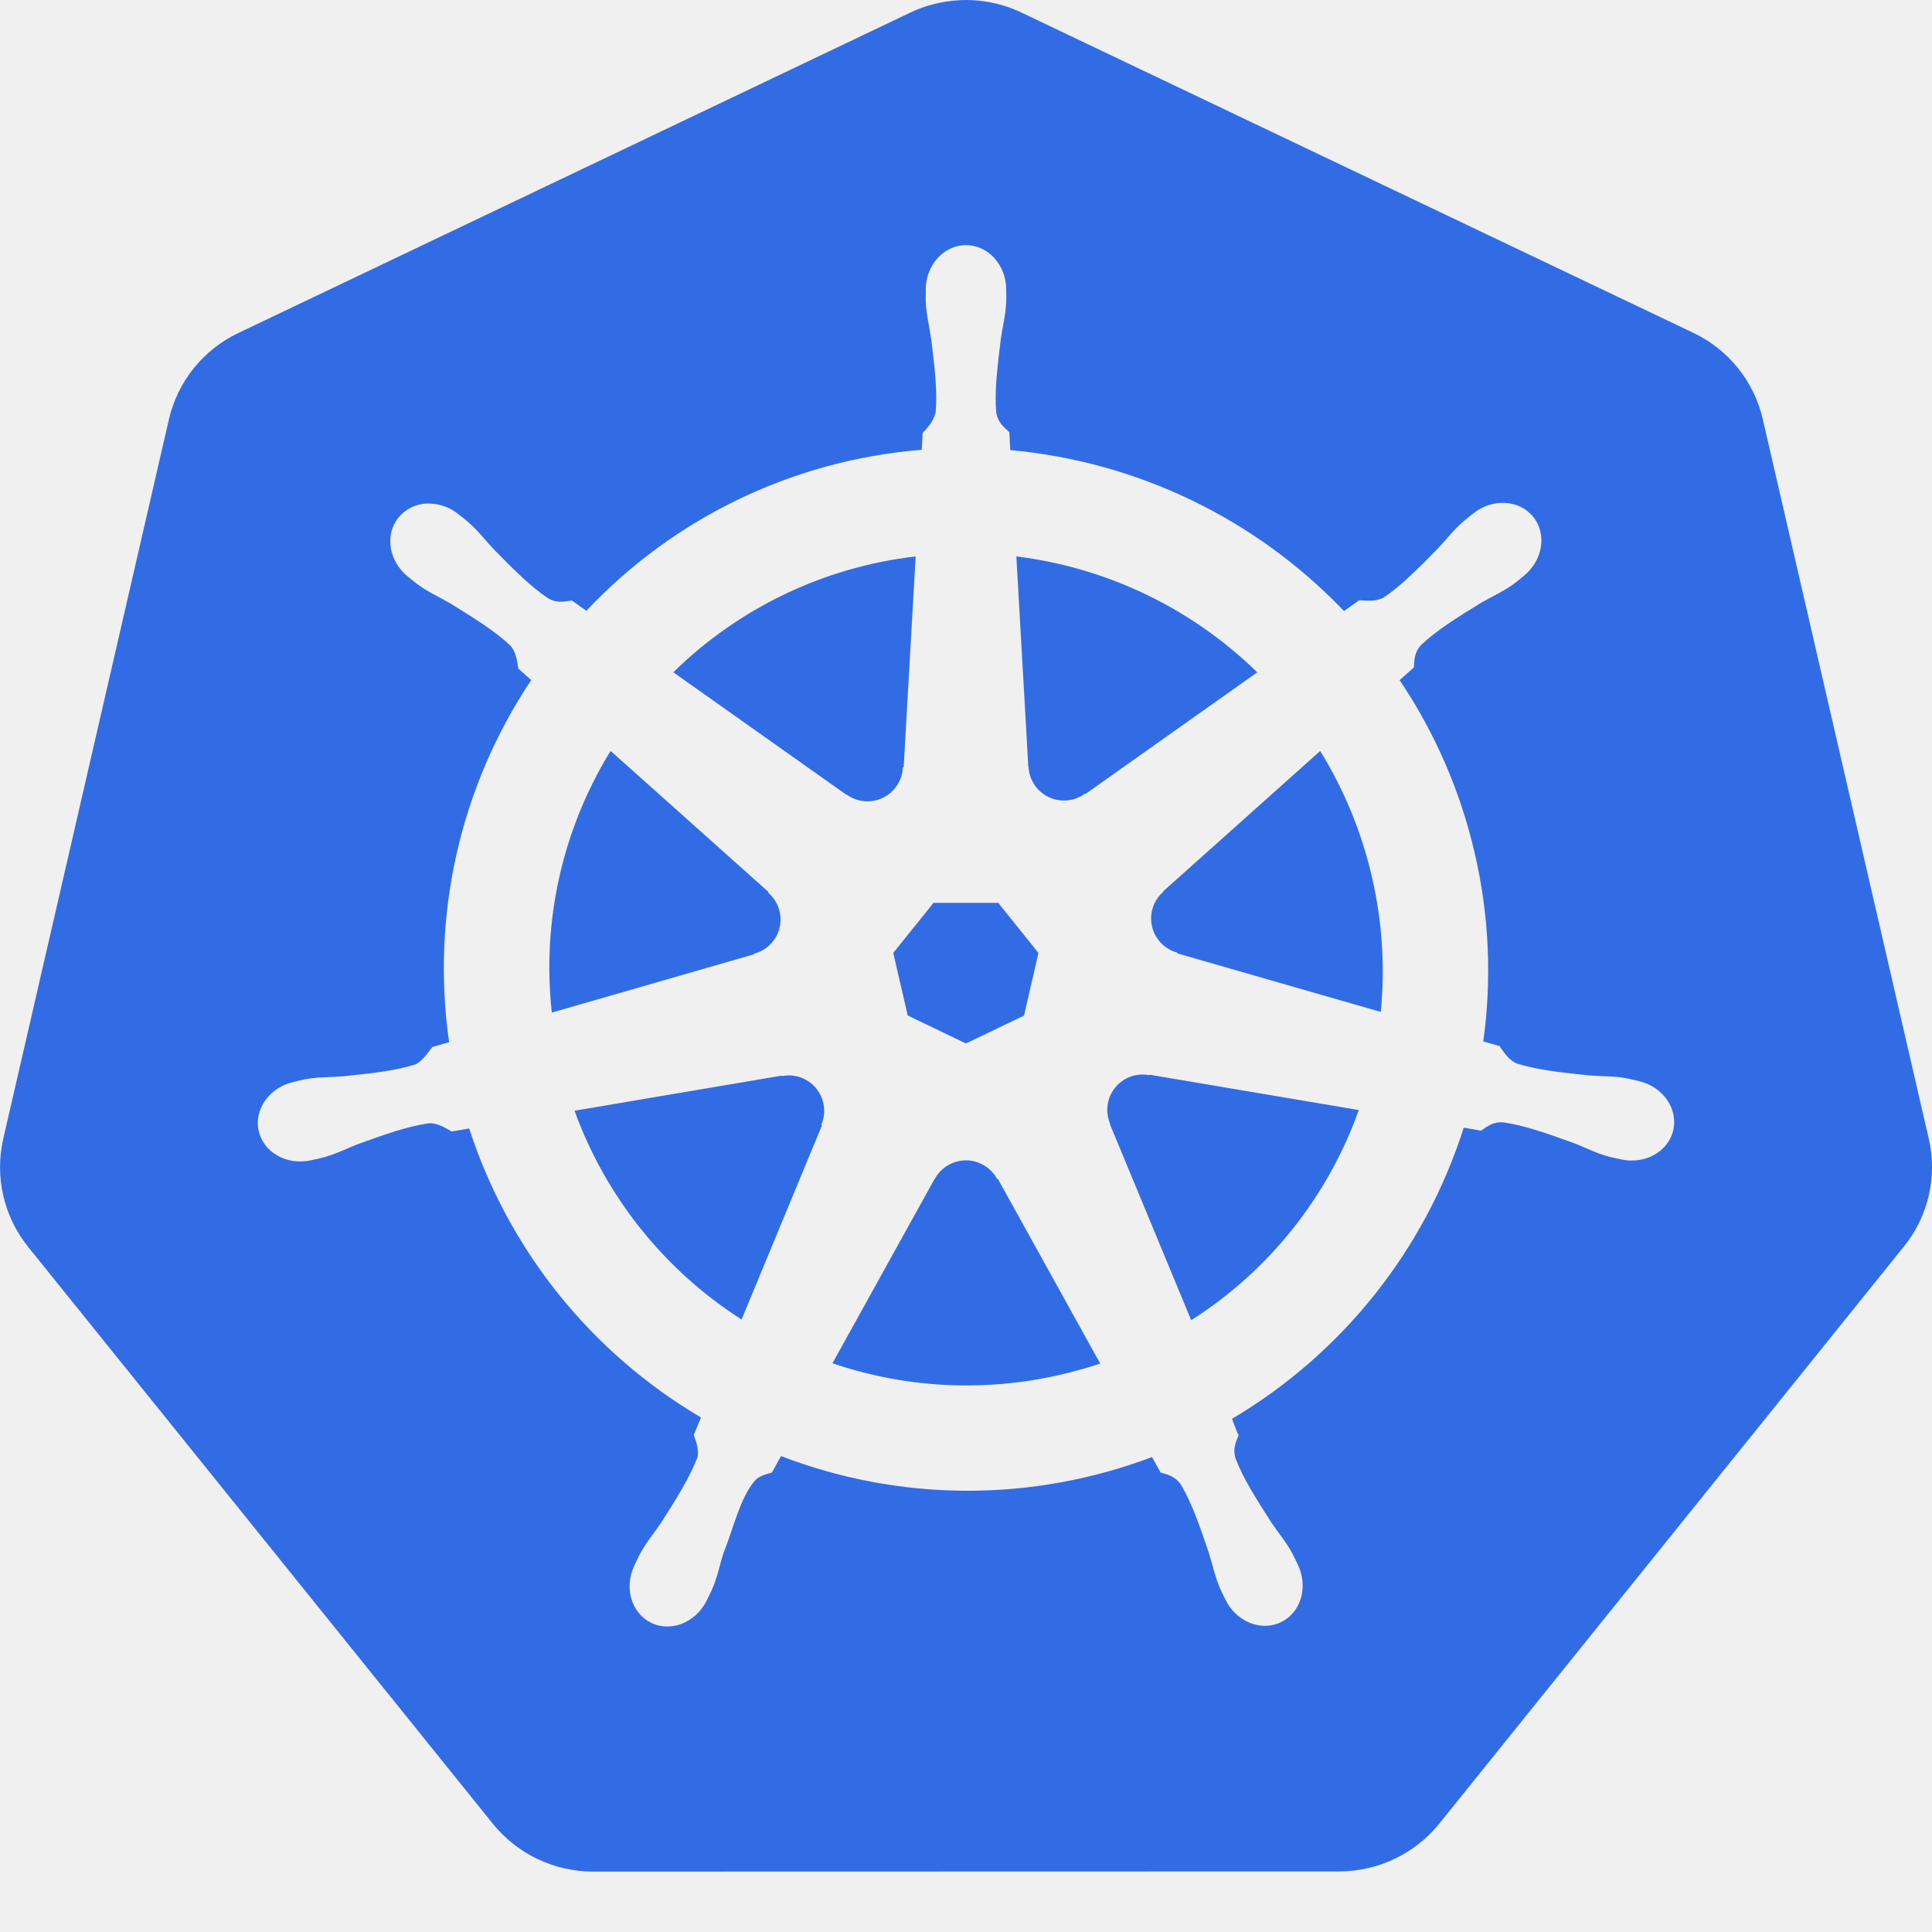
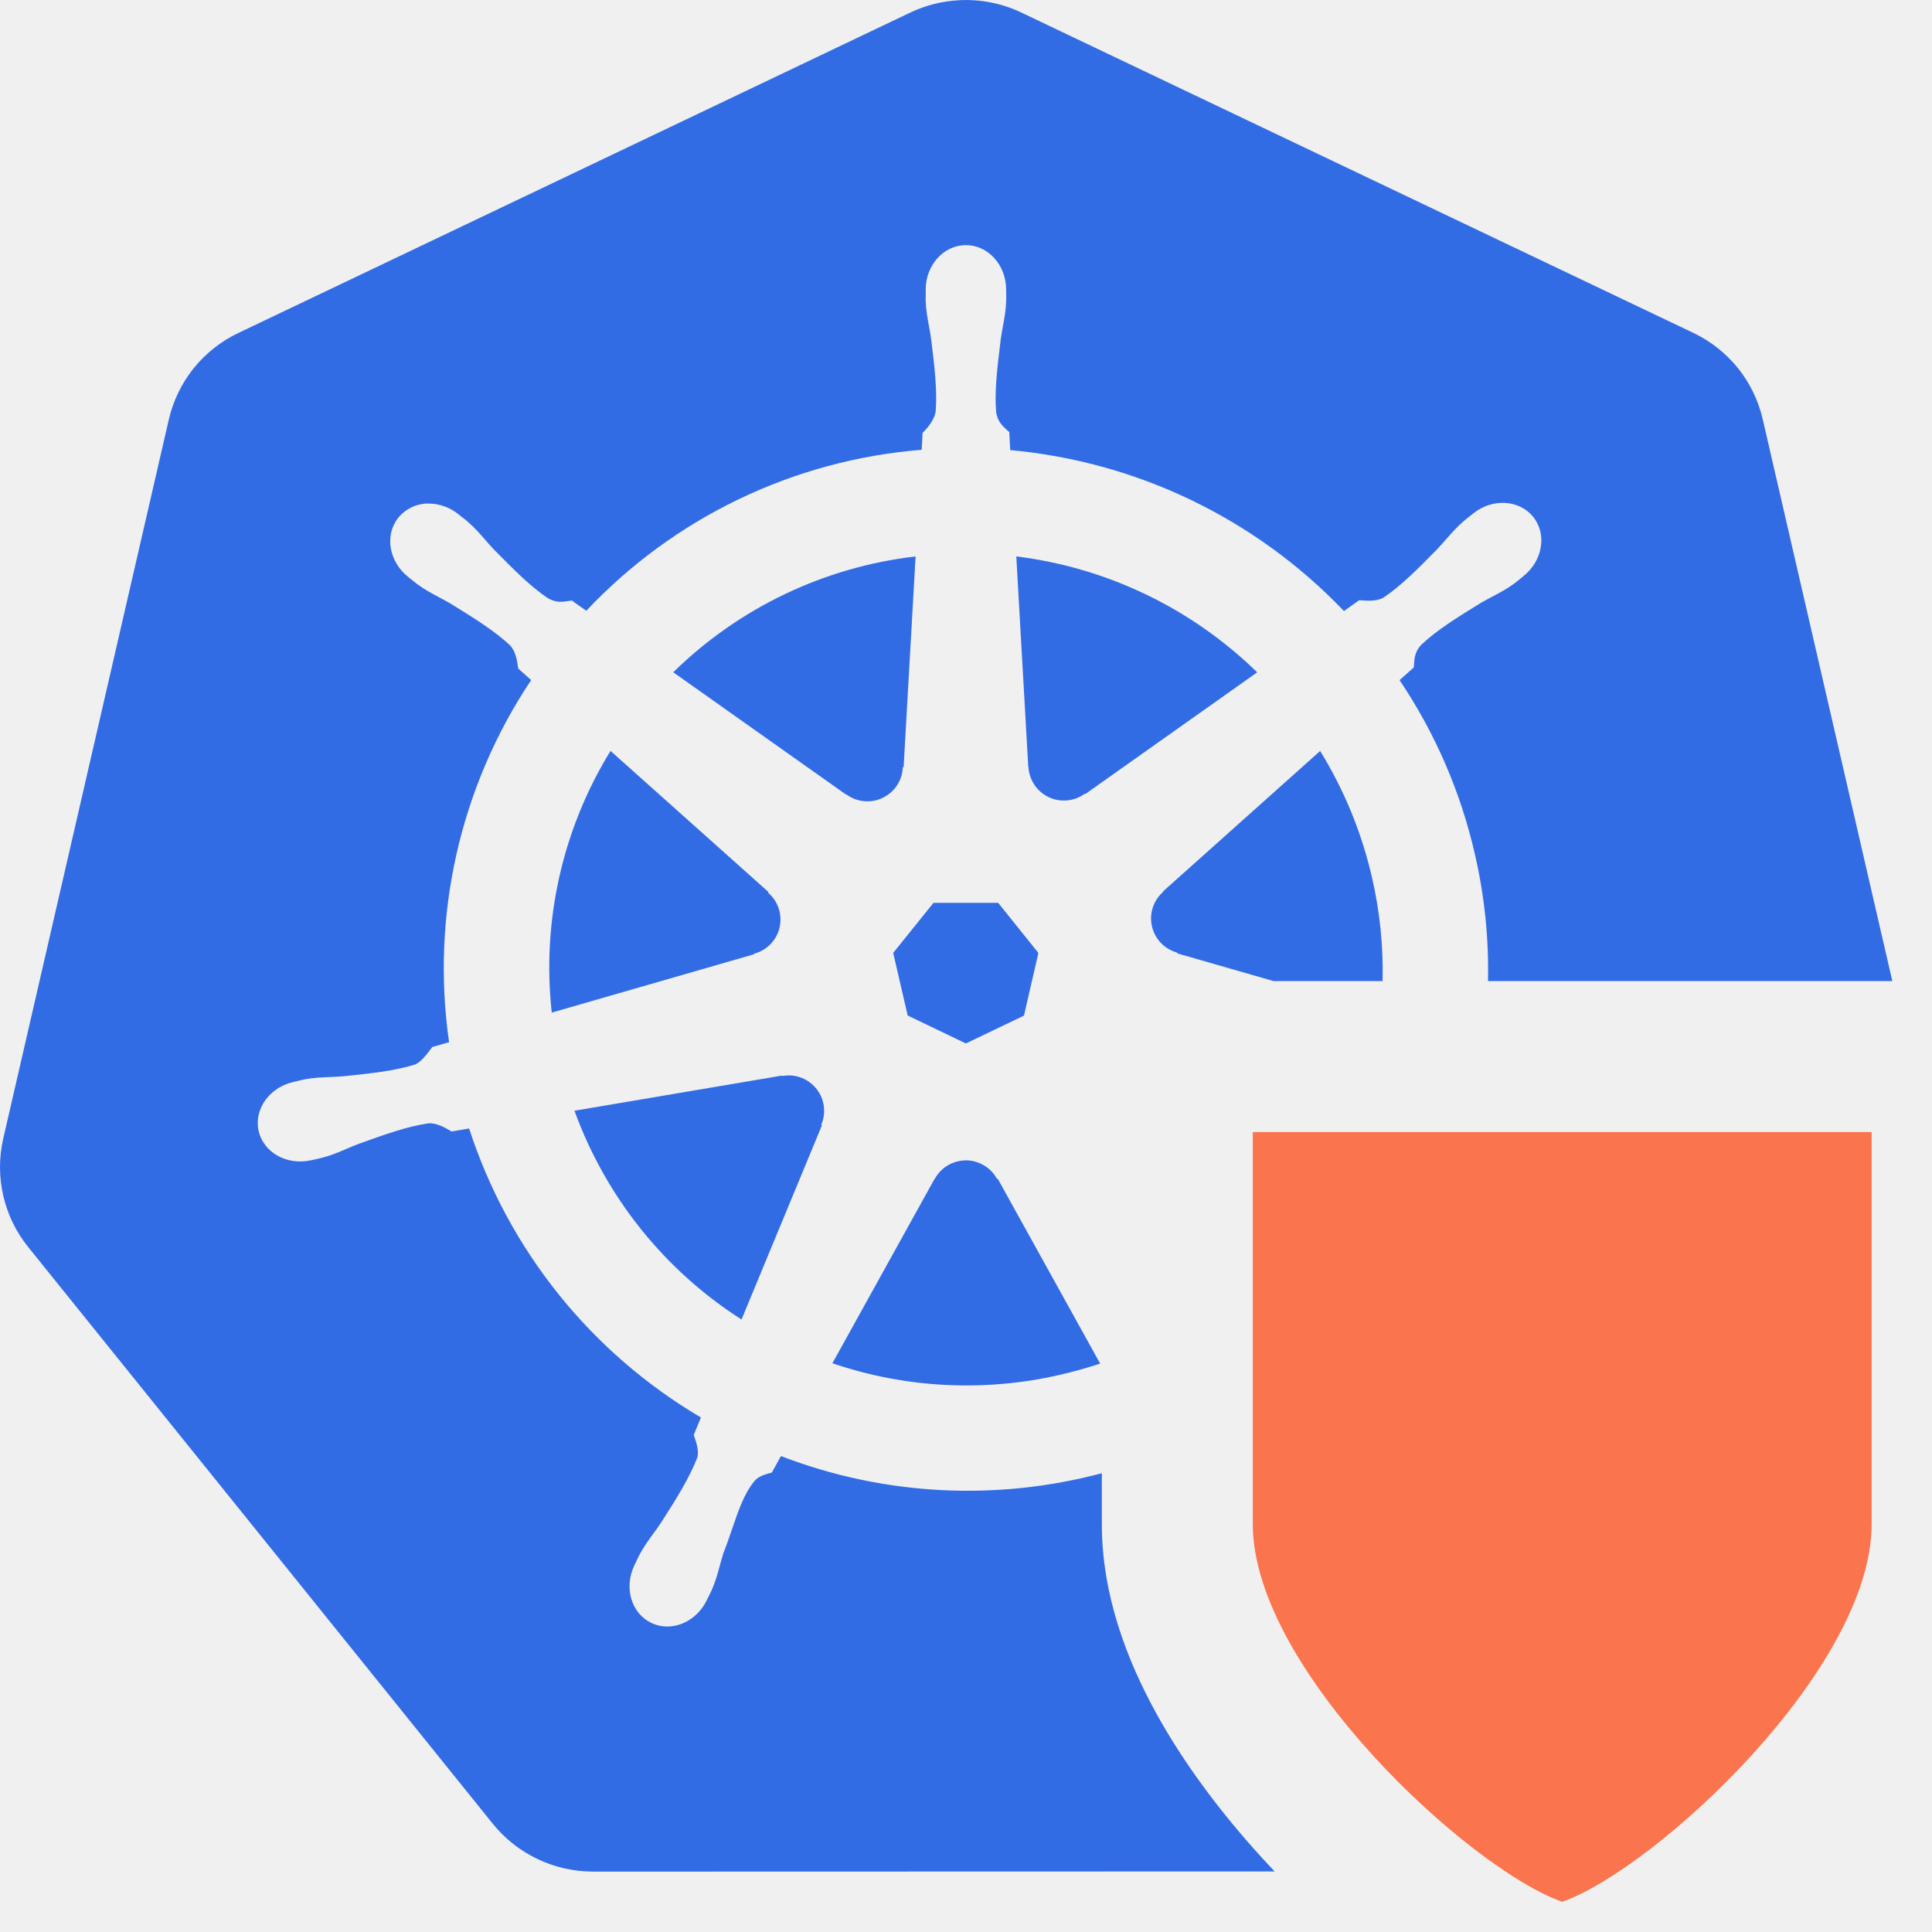
- <svg xmlns="http://www.w3.org/2000/svg" width="32" height="32" viewBox="0 0 32 32">
-   <path d="M15.89.003c.355-.018.71.053 1.03.206l11.127 5.304a2.11 2.11 0 0 1 1.15 1.429l2.75 11.921a2.09 2.09 0 0 1-.412 1.783l-7.697 9.56c-.404.5-1.016.792-1.663.791L9.827 31c-.648 0-1.26-.292-1.664-.793l-7.7-9.558a2.107 2.107 0 0 1-.41-1.783L2.798 6.945a2.11 2.11 0 0 1 1.151-1.43L15.074.21c.255-.122.532-.192.815-.206zM16 4.06c-.368 0-.667.33-.667.738l.002.019c0 .055-.003.122-.002.17.01.236.06.416.091.632.057.464.103.849.074 1.206-.028.135-.127.258-.216.344l-.015.281a8.569 8.569 0 0 0-5.555 2.666c-.074-.05-.202-.142-.24-.17-.12.016-.24.053-.396-.038-.298-.2-.57-.477-.898-.81-.15-.16-.26-.31-.438-.464-.04-.035-.103-.082-.148-.118a.793.793 0 0 0-.464-.175.642.642 0 0 0-.53.234c-.23.288-.156.726.163.98l.01.008c.044.035.098.08.138.11.19.14.363.212.552.323.398.246.729.45.99.695.103.108.12.3.134.383l.214.19a8.592 8.592 0 0 0-1.36 5.998l-.278.08c-.074.096-.177.245-.286.29-.343.107-.728.147-1.194.195-.218.018-.407.008-.639.051-.05.01-.122.029-.177.042l-.006.001-.01.003c-.393.095-.645.455-.564.81.082.355.465.57.86.485l.01-.001.013-.004c.055-.012.124-.026.172-.039.228-.06.393-.15.597-.228.44-.158.806-.29 1.161-.341.149-.012.305.091.383.135l.29-.05a8.654 8.654 0 0 0 3.84 4.787l-.12.29c.043.113.091.265.059.376-.13.334-.35.688-.603 1.081-.122.182-.247.324-.357.532-.026.05-.06.126-.086.179-.17.365-.045.786.284.944.33.16.741-.008.919-.375l.001-.001v-.002c.025-.051.061-.12.083-.169.094-.215.125-.4.192-.609.176-.442.273-.905.515-1.194.067-.08.175-.11.287-.14l.151-.273a8.616 8.616 0 0 0 6.145.016l.142.256c.114.037.239.056.34.206.182.31.306.675.457 1.118.066.208.1.393.194.61.021.048.057.117.082.17.177.367.59.535.92.376.33-.158.455-.58.284-.945-.026-.052-.06-.129-.087-.179-.11-.208-.235-.348-.357-.53-.252-.393-.461-.72-.59-1.055-.055-.173.009-.28.05-.392-.025-.029-.079-.192-.11-.268a8.654 8.654 0 0 0 3.838-4.822c.086.014.236.04.285.05.1-.066.192-.152.373-.138.355.052.72.183 1.16.341.205.078.37.17.598.23.048.013.117.025.172.037l.013.004.01.002c.395.085.778-.131.86-.486.08-.355-.171-.715-.564-.81-.057-.013-.138-.035-.193-.045-.232-.044-.42-.033-.64-.051-.465-.049-.85-.089-1.193-.196-.14-.054-.239-.22-.287-.289l-.27-.078a8.572 8.572 0 0 0-.139-3.104 8.599 8.599 0 0 0-1.247-2.88c.068-.062.199-.177.236-.21.01-.12.001-.245.125-.377.262-.246.592-.45.99-.695.19-.11.364-.182.554-.322.043-.032.101-.082.146-.118.32-.255.393-.693.164-.98-.23-.287-.674-.314-.993-.06-.046.036-.107.083-.148.118-.179.153-.29.305-.44.464-.328.333-.6.611-.898.812-.129.075-.318.049-.404.044l-.253.18a8.732 8.732 0 0 0-5.528-2.666 16.036 16.036 0 0 1-.015-.297c-.087-.083-.192-.154-.218-.333-.029-.357.02-.742.076-1.206.03-.216.082-.396.09-.632.003-.053 0-.13 0-.189 0-.408-.299-.738-.667-.738zm-.834 5.156l-.198 3.488-.014.007a.587.587 0 0 1-.932.449l-.006.002-2.864-2.027a6.862 6.862 0 0 1 4.014-1.919zm1.668 0a6.922 6.922 0 0 1 3.99 1.92l-2.846 2.015-.01-.004a.588.588 0 0 1-.933-.448l-.003-.001-.198-3.482zm-6.72 3.222l2.614 2.335-.003.014a.585.585 0 0 1-.23 1.008l-.003.01-3.352.967a6.838 6.838 0 0 1 .973-4.334zm11.753.001c.388.63.683 1.331.858 2.093a6.91 6.91 0 0 1 .145 2.229l-3.37-.97-.002-.013a.586.586 0 0 1-.23-1.008l-.002-.007 2.6-2.324zm-6.404 2.515h1.071l.666.83-.239 1.038-.962.461-.964-.463-.24-1.037.668-.83zm3.435 2.844a.585.585 0 0 1 .135.01l.005-.008 3.468.586a6.858 6.858 0 0 1-2.776 3.481l-1.346-3.246.004-.005a.586.586 0 0 1 .51-.818zm-5.824.014a.587.587 0 0 1 .53.817l.01.012-1.331 3.214a6.886 6.886 0 0 1-2.767-3.458l3.437-.582.006.007a.595.595 0 0 1 .115-.01zm2.904 1.407a.582.582 0 0 1 .275.059.583.583 0 0 1 .263.25h.013l1.694 3.057c-.22.073-.446.136-.677.189a6.896 6.896 0 0 1-3.758-.194l1.69-3.05h.003a.588.588 0 0 1 .497-.31z" fill="#326CE5" fill-rule="nonzero" />
+ <svg xmlns="http://www.w3.org/2000/svg" width="32" height="32" viewBox="0 0 32 32" fill="none">
+   <g clip-path="url(#clip0_1324_347708)">
+     <path d="M16.919 0.209C16.599 0.056 16.244 -0.015 15.889 0.003L15.888 0.004C15.605 0.018 15.328 0.088 15.073 0.21L3.948 5.515C3.661 5.651 3.408 5.851 3.209 6.098C3.01 6.346 2.869 6.636 2.797 6.945L0.052 18.866C-0.018 19.175 -0.017 19.496 0.054 19.805C0.125 20.113 0.264 20.402 0.462 20.649L8.162 30.207C8.566 30.708 9.178 31 9.826 31L21.113 30.997C21.036 30.916 20.959 30.834 20.883 30.75C20.246 30.049 19.62 29.234 19.141 28.359C18.677 27.513 18.25 26.43 18.25 25.245V24.401C16.5 24.867 14.639 24.773 12.935 24.117L12.784 24.39C12.672 24.42 12.564 24.45 12.497 24.53C12.327 24.733 12.229 25.023 12.124 25.33C12.08 25.46 12.034 25.593 11.982 25.724C11.959 25.797 11.94 25.867 11.921 25.937C11.886 26.066 11.851 26.193 11.79 26.333C11.775 26.366 11.755 26.408 11.735 26.447C11.725 26.466 11.716 26.485 11.707 26.502V26.504L11.706 26.505C11.528 26.872 11.117 27.04 10.787 26.88C10.458 26.722 10.333 26.301 10.503 25.936C10.514 25.915 10.525 25.89 10.537 25.865C10.555 25.827 10.574 25.787 10.589 25.757C10.662 25.619 10.742 25.511 10.822 25.4C10.864 25.344 10.905 25.287 10.946 25.225C11.199 24.832 11.419 24.478 11.549 24.144C11.581 24.033 11.533 23.881 11.49 23.768L11.61 23.478C9.788 22.405 8.422 20.702 7.77 18.691L7.48 18.741C7.472 18.736 7.462 18.731 7.452 18.725C7.368 18.676 7.23 18.596 7.097 18.606C6.745 18.657 6.382 18.787 5.946 18.944L5.936 18.947C5.868 18.973 5.804 19.001 5.74 19.028C5.615 19.082 5.491 19.135 5.339 19.175C5.302 19.185 5.252 19.196 5.205 19.206C5.192 19.209 5.179 19.212 5.167 19.214L5.154 19.218L5.144 19.219C4.749 19.304 4.366 19.089 4.284 18.734C4.203 18.379 4.455 18.019 4.848 17.924L4.858 17.921L4.864 17.92C4.883 17.916 4.903 17.911 4.924 17.906C4.965 17.895 5.008 17.885 5.041 17.878C5.194 17.85 5.327 17.845 5.463 17.839C5.534 17.836 5.605 17.833 5.68 17.827C6.146 17.779 6.531 17.739 6.874 17.632C6.971 17.593 7.062 17.471 7.133 17.378C7.143 17.365 7.152 17.353 7.16 17.342L7.438 17.262C7.136 15.164 7.62 13.027 8.798 11.264L8.584 11.074C8.583 11.064 8.581 11.053 8.579 11.04C8.565 10.947 8.541 10.786 8.45 10.691C8.191 10.448 7.863 10.245 7.468 10.001L7.46 9.996C7.396 9.958 7.333 9.925 7.271 9.892C7.151 9.828 7.033 9.766 6.908 9.673C6.882 9.653 6.849 9.627 6.818 9.602C6.801 9.588 6.785 9.575 6.77 9.563L6.76 9.555C6.441 9.301 6.367 8.863 6.597 8.575C6.661 8.497 6.742 8.436 6.834 8.395C6.926 8.354 7.027 8.336 7.127 8.341C7.297 8.348 7.459 8.41 7.591 8.516C7.606 8.528 7.624 8.542 7.641 8.556C7.676 8.583 7.713 8.611 7.739 8.634C7.859 8.738 7.948 8.84 8.039 8.944C8.084 8.995 8.128 9.046 8.177 9.098L8.185 9.106C8.51 9.436 8.78 9.71 9.075 9.908C9.21 9.987 9.318 9.97 9.422 9.954C9.439 9.951 9.455 9.948 9.471 9.946C9.509 9.974 9.637 10.066 9.711 10.116C11.168 8.57 13.148 7.619 15.266 7.45L15.281 7.169C15.37 7.083 15.469 6.96 15.497 6.825C15.526 6.468 15.48 6.083 15.423 5.619C15.413 5.546 15.4 5.478 15.388 5.409C15.363 5.275 15.339 5.144 15.332 4.987C15.332 4.96 15.332 4.927 15.333 4.893C15.334 4.867 15.334 4.841 15.334 4.817L15.332 4.798C15.332 4.39 15.631 4.06 15.999 4.06H15.998C16.366 4.06 16.665 4.39 16.665 4.798C16.665 4.817 16.666 4.839 16.666 4.86C16.666 4.905 16.667 4.952 16.665 4.987C16.66 5.142 16.636 5.272 16.611 5.405C16.599 5.474 16.586 5.545 16.575 5.619L16.57 5.665C16.516 6.109 16.471 6.48 16.499 6.825C16.522 6.98 16.603 7.054 16.681 7.125C16.693 7.136 16.705 7.147 16.717 7.158C16.721 7.257 16.726 7.356 16.732 7.455C18.837 7.646 20.801 8.593 22.26 10.121L22.513 9.941C22.523 9.942 22.535 9.943 22.548 9.944C22.644 9.951 22.804 9.963 22.917 9.897C23.21 9.7 23.478 9.428 23.798 9.103L23.815 9.085C23.864 9.033 23.91 8.981 23.954 8.93C24.046 8.826 24.135 8.724 24.255 8.621C24.29 8.592 24.338 8.554 24.38 8.522C24.388 8.515 24.396 8.509 24.403 8.503C24.722 8.249 25.166 8.276 25.396 8.563C25.625 8.85 25.552 9.288 25.232 9.543C25.216 9.556 25.197 9.572 25.179 9.587C25.147 9.614 25.113 9.641 25.086 9.661C24.959 9.755 24.839 9.818 24.717 9.882C24.657 9.914 24.595 9.947 24.532 9.983C24.134 10.228 23.804 10.432 23.542 10.678C23.434 10.793 23.427 10.903 23.42 11.009C23.419 11.025 23.419 11.04 23.417 11.055C23.407 11.065 23.389 11.081 23.366 11.1C23.311 11.149 23.23 11.221 23.181 11.265C23.77 12.141 24.193 13.117 24.428 14.145C24.588 14.836 24.661 15.543 24.646 16.25H31.343L29.196 6.942C29.124 6.633 28.984 6.344 28.785 6.096C28.585 5.849 28.333 5.65 28.046 5.513L16.919 0.209Z" fill="#326CE5" />
+     <path d="M22.9 16.25C22.913 15.673 22.855 15.096 22.724 14.532C22.549 13.77 22.254 13.069 21.866 12.439H21.865L19.265 14.763L19.267 14.77C19.187 14.84 19.127 14.93 19.094 15.031C19.061 15.132 19.056 15.24 19.08 15.343C19.104 15.447 19.155 15.542 19.228 15.618C19.302 15.695 19.395 15.75 19.497 15.778L19.499 15.791L21.094 16.25H22.9Z" fill="#326CE5" />
+     <path d="M14.967 12.704L15.165 9.216C13.651 9.392 12.239 10.068 11.151 11.135L14.015 13.162L14.021 13.16C14.107 13.223 14.208 13.261 14.314 13.27C14.42 13.28 14.526 13.261 14.621 13.214C14.717 13.168 14.799 13.097 14.857 13.009C14.915 12.92 14.949 12.817 14.953 12.711L14.967 12.704Z" fill="#326CE5" />
+     <path d="M20.823 11.136C19.739 10.077 18.338 9.402 16.833 9.216L17.031 12.698L17.034 12.699C17.039 12.805 17.073 12.908 17.131 12.996C17.19 13.085 17.271 13.156 17.367 13.202C17.463 13.248 17.569 13.267 17.675 13.257C17.78 13.248 17.881 13.21 17.967 13.147L17.977 13.151L20.823 11.136Z" fill="#326CE5" />
+     <path d="M12.727 14.773L10.113 12.438H10.112C9.315 13.734 8.972 15.259 9.139 16.772L12.491 15.805L12.494 15.795C12.597 15.768 12.69 15.713 12.764 15.636C12.838 15.559 12.889 15.464 12.913 15.36C12.936 15.257 12.931 15.149 12.898 15.048C12.865 14.947 12.805 14.857 12.724 14.787L12.727 14.773Z" fill="#326CE5" />
+     <path d="M16.533 14.954H15.462V14.953L14.794 15.783L15.034 16.82L15.998 17.283L16.96 16.822L17.199 15.784L16.533 14.954Z" fill="#326CE5" />
+     <path d="M13.348 17.886C13.264 17.839 13.169 17.814 13.073 17.812C13.035 17.812 12.996 17.815 12.958 17.822L12.952 17.815L9.515 18.397C10.032 19.823 11.004 21.039 12.282 21.855L13.613 18.641L13.603 18.629C13.641 18.541 13.656 18.444 13.648 18.349C13.64 18.253 13.608 18.16 13.556 18.08C13.503 17.999 13.432 17.932 13.348 17.886Z" fill="#326CE5" />
+     <path d="M16.252 19.278C16.167 19.236 16.072 19.216 15.977 19.219V19.22C15.874 19.224 15.775 19.255 15.687 19.309C15.6 19.363 15.529 19.44 15.48 19.53H15.477L13.787 22.58C14.998 22.992 16.299 23.059 17.545 22.774C17.776 22.721 18.002 22.658 18.222 22.585L16.528 19.528H16.515C16.456 19.419 16.364 19.331 16.252 19.278Z" fill="#326CE5" />
+     <path d="M20.75 25.245C20.75 27.645 24.328 30.953 25.875 31.5C27.422 30.953 31 27.645 31 25.245V18.75H20.75V25.245Z" fill="#FA744E" />
+   </g>
+   <defs>
+     <clipPath id="clip0_1324_347708">
+       <rect width="32" height="32" fill="white" />
+     </clipPath>
+   </defs>
</svg>
